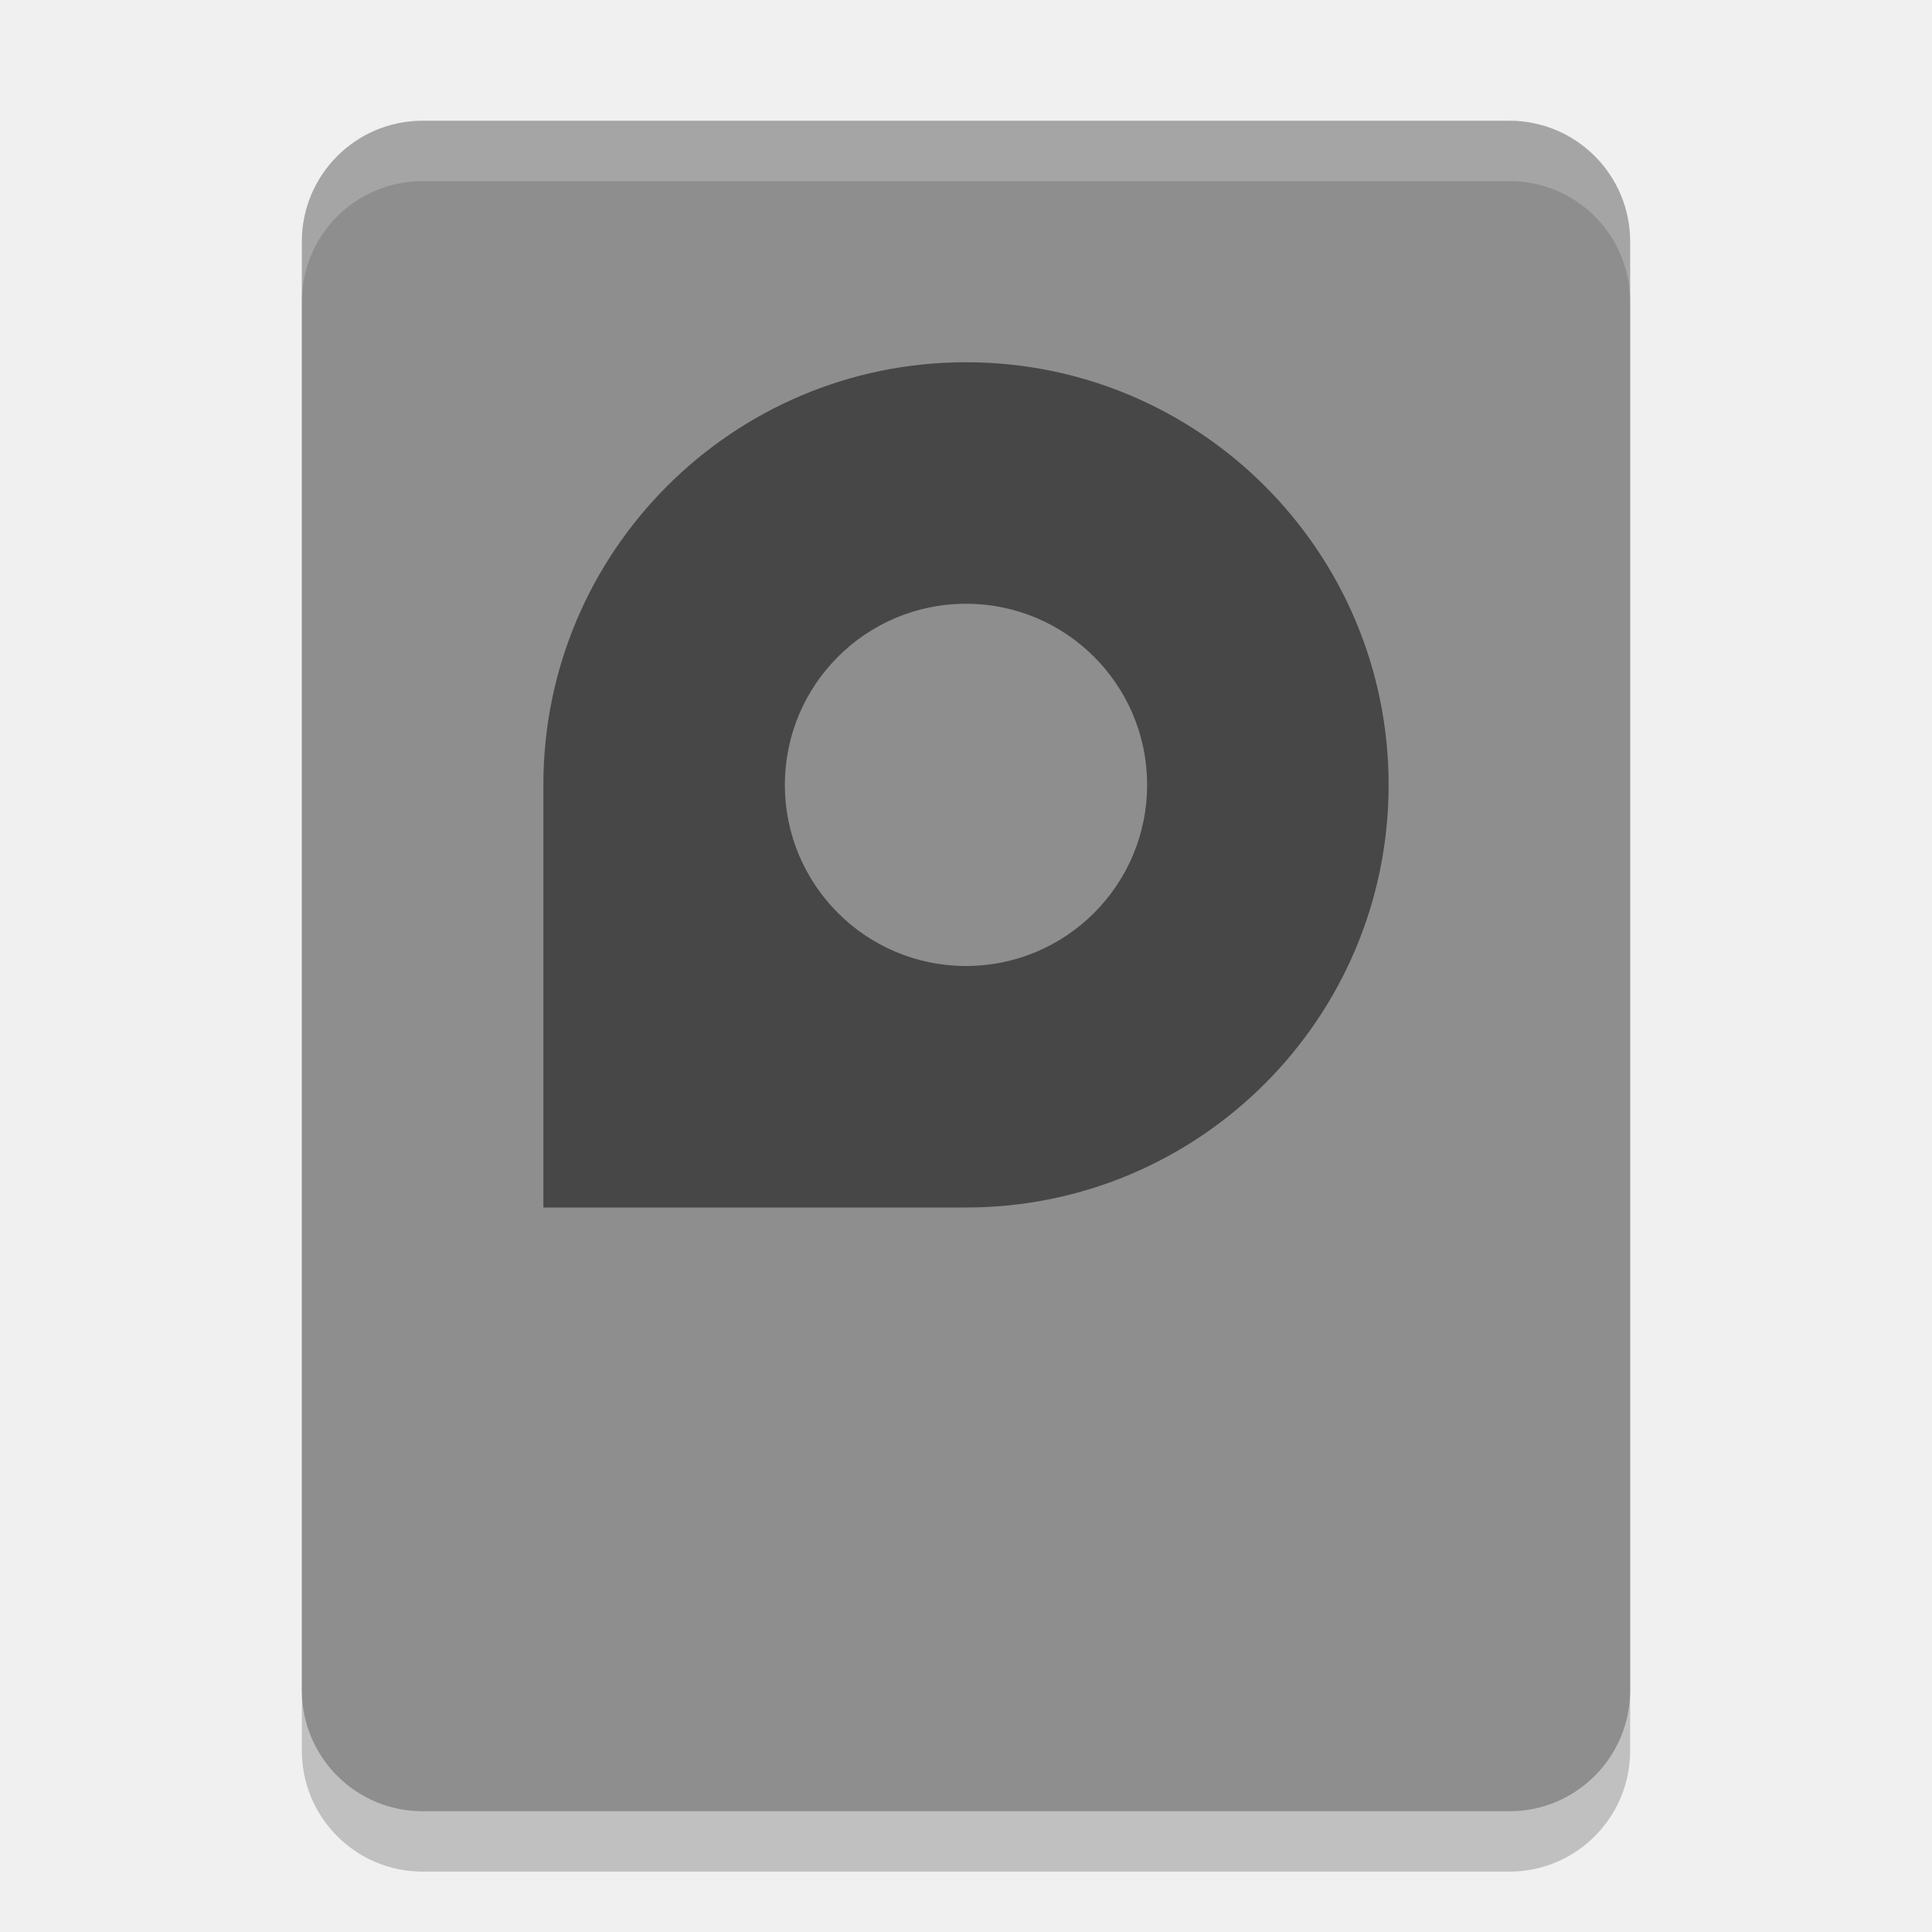
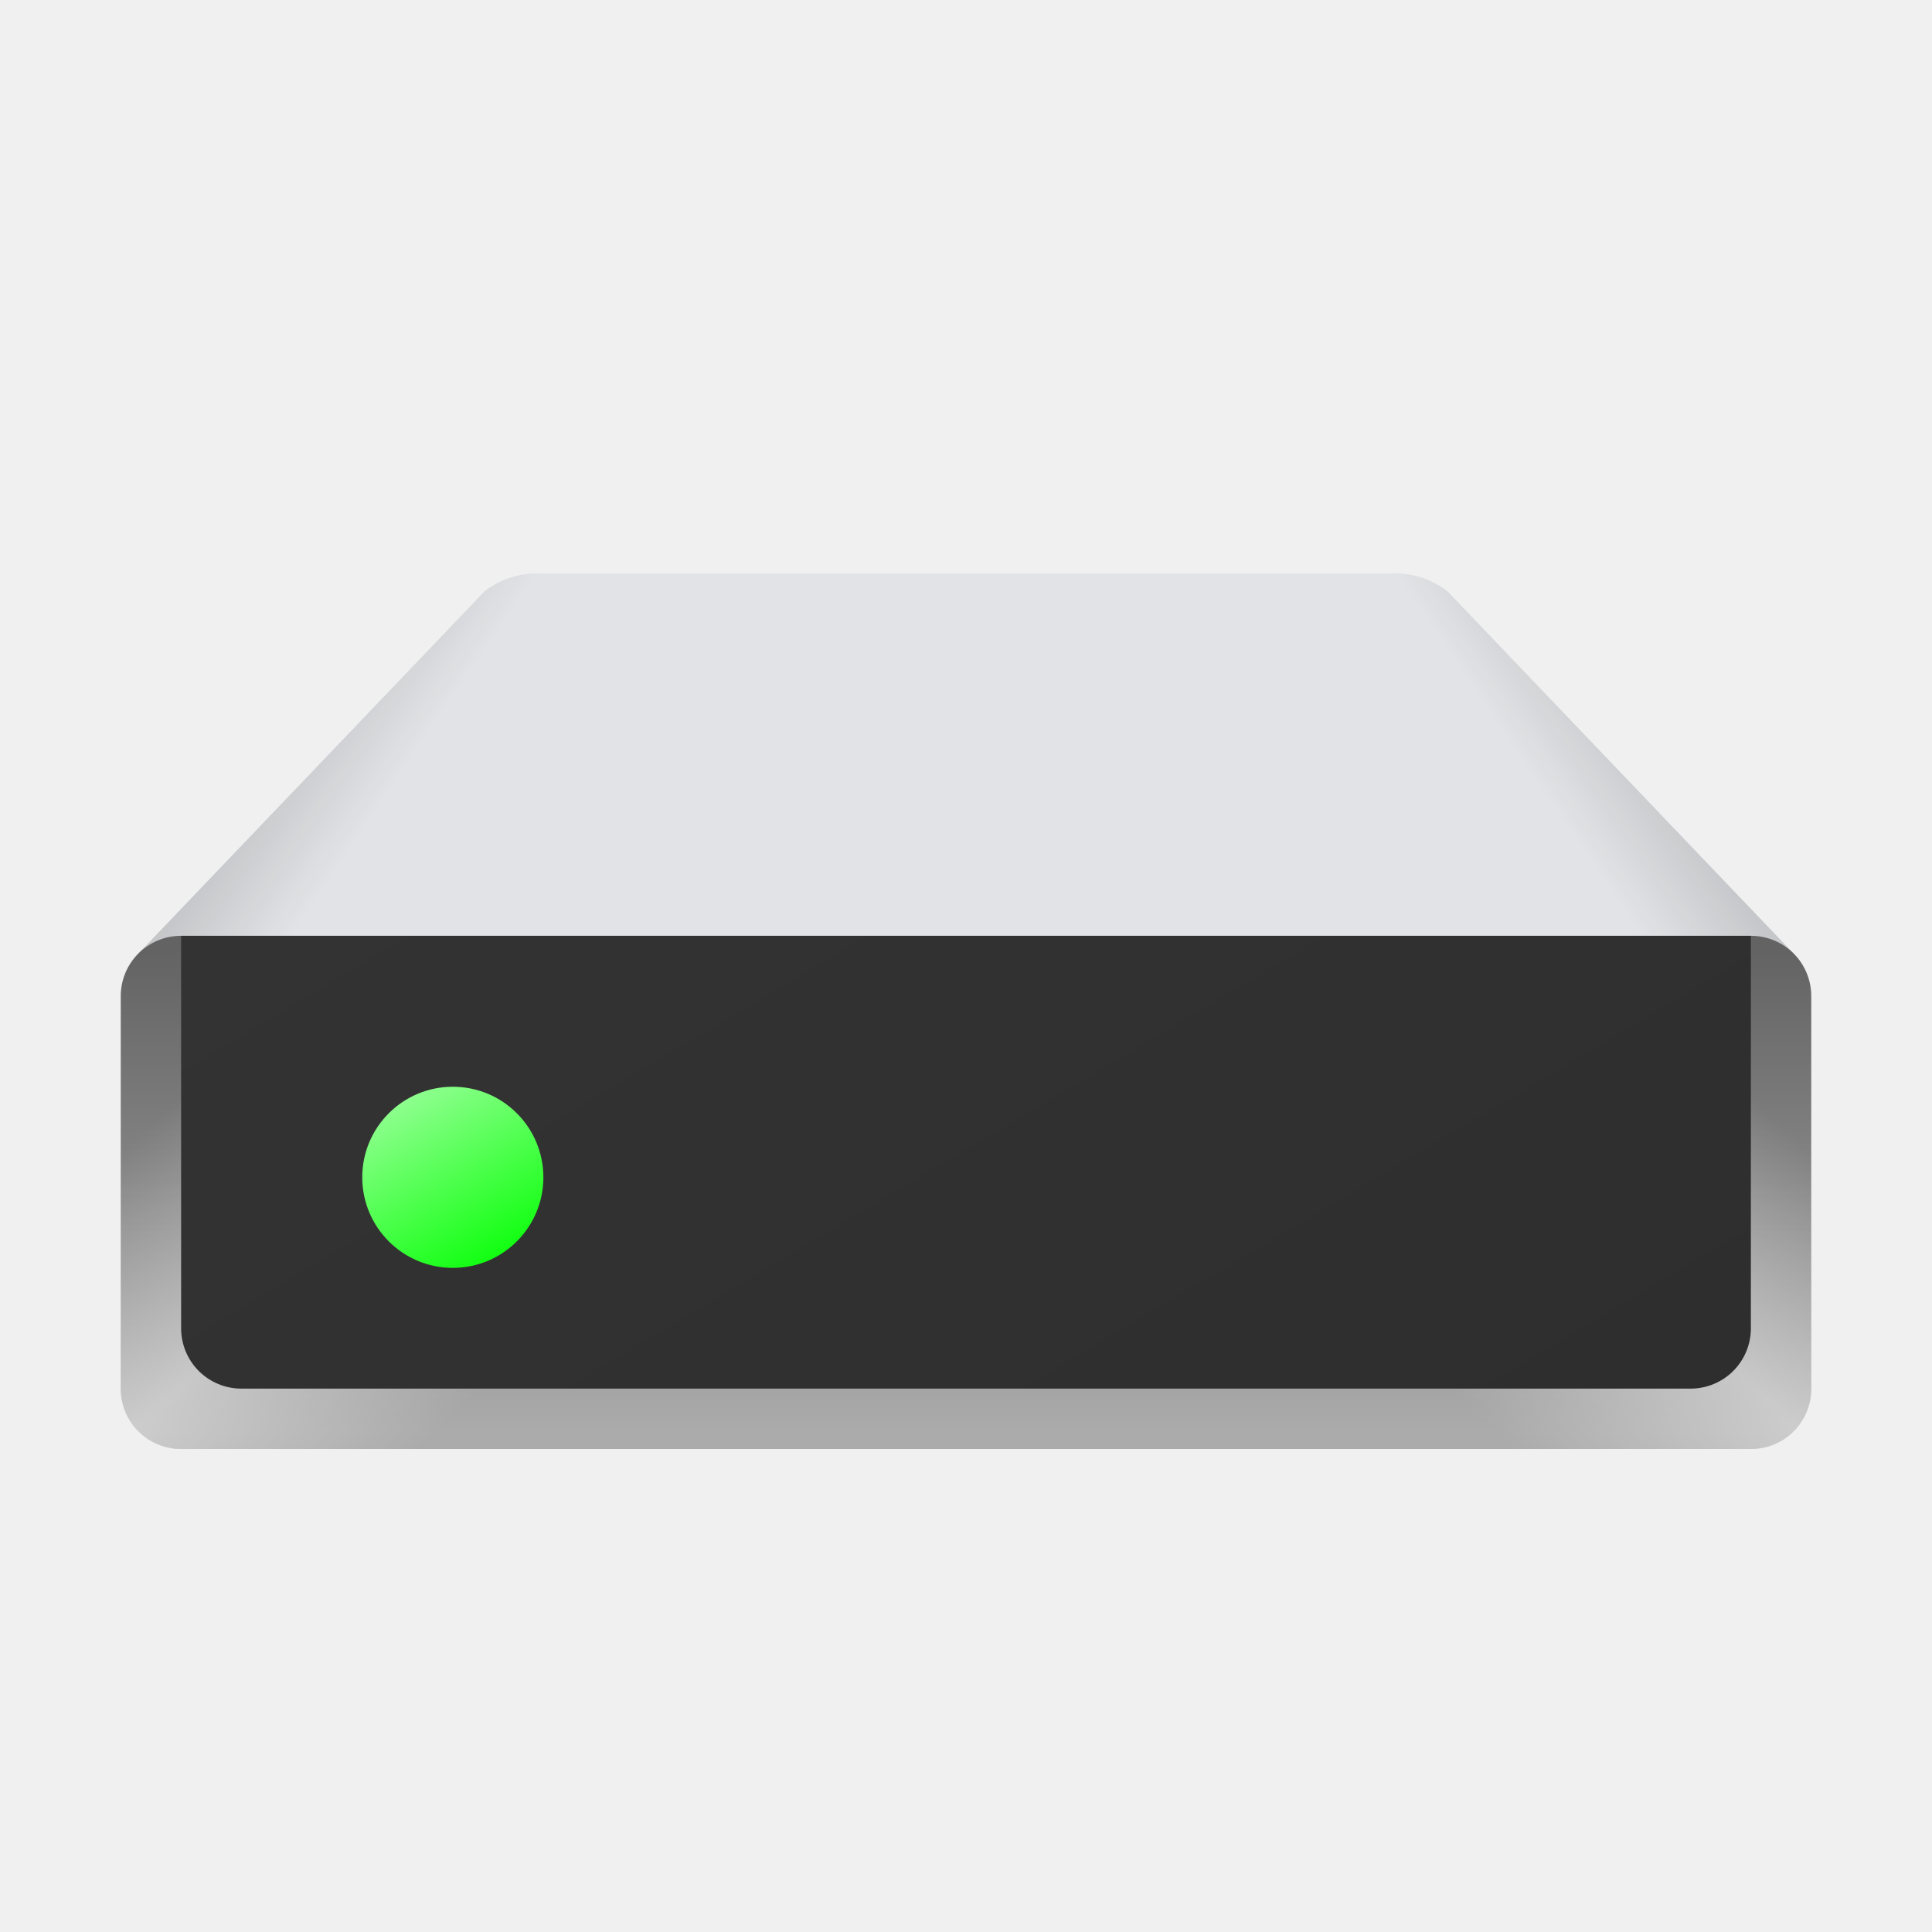
- <svg xmlns="http://www.w3.org/2000/svg" width="32" height="32" version="1">
-   <rect style="opacity:0.2" width="28" height="22" x="-31" y="-27" rx="2" ry="2" transform="matrix(0,-1,-1,0,0,0)" />
-   <rect style="fill:#8e8e8e" width="28" height="22" x="-30" y="-27" rx="2" ry="2" transform="matrix(0,-1,-1,0,0,0)" />
-   <path style="opacity:0.5" d="m16 6c-3.866 0-7 3.134-7 7v7h7c3.866 0 7-3.134 7-7s-3.134-7-7-7zm0 4a3 3 0 0 1 3 3 3 3 0 0 1 -3 3 3 3 0 0 1 -3 -3 3 3 0 0 1 3 -3z" />
-   <path style="fill:#ffffff;opacity:0.2" d="m7 2c-1.108 0-2 0.892-2 2v1c0-1.108 0.892-2 2-2h18c1.108 0 2 0.892 2 2v-1c0-1.108-0.892-2-2-2h-18z" />
+ <svg xmlns="http://www.w3.org/2000/svg" xmlns:xlink="http://www.w3.org/1999/xlink" height="64px" width="64px" id="Camada_1" data-name="Camada 1" viewBox="0 0 32 32">
+   <defs>
+     <style>.cls-1{fill:#e1e3e6;}.cls-2,.cls-3,.cls-5,.cls-6{isolation:isolate;}.cls-2,.cls-3{opacity:0.3;}.cls-2{fill:url(#Gradiente_sem_nome_2);}.cls-3{fill:url(#Gradiente_sem_nome_2-2);}.cls-4{fill:url(#Gradiente_sem_nome_3);}.cls-5,.cls-6{opacity:0.4;}.cls-5{fill:url(#Gradiente_sem_nome_5);}.cls-6{fill:url(#Gradiente_sem_nome_5-2);}.cls-7{fill:url(#Gradiente_sem_nome_284);}.cls-8{fill:url(#Gradiente_sem_nome_115);}</style>
+     <linearGradient id="Gradiente_sem_nome_2" x1="2.094" y1="31.317" x2="3.038" y2="30.677" gradientTransform="matrix(3.7796, 0, 0, -3.7796, -2.7796, 125.7269)" gradientUnits="userSpaceOnUse">
+       <stop offset="0" />
+       <stop offset="1" stop-opacity="0" />
+     </linearGradient>
+     <linearGradient id="Gradiente_sem_nome_2-2" x1="11.089" y1="31.317" x2="12.034" y2="30.677" gradientTransform="translate(68.7796 125.7269) rotate(180) scale(3.7796)" xlink:href="#Gradiente_sem_nome_2" />
+     <linearGradient id="Gradiente_sem_nome_3" x1="4.969" y1="29.098" x2="4.969" y2="26.981" gradientTransform="matrix(3.7796, 0, 0, -3.7796, -2.7796, 125.7269)" gradientUnits="userSpaceOnUse">
+       <stop offset="0" stop-color="#636363" />
+       <stop offset="1" stop-color="#ababab" stop-opacity="0.996" />
+     </linearGradient>
+     <linearGradient id="Gradiente_sem_nome_5" x1="3.134" y1="29.979" x2="4.396" y2="28.645" gradientTransform="matrix(3.7796, 0, 0, -3.7796, -2.7796, 125.7269)" gradientUnits="userSpaceOnUse">
+       <stop offset="0" stop-color="#fff" stop-opacity="0" />
+       <stop offset="0.5" stop-color="#fff" />
+       <stop offset="1" stop-color="#fff" stop-opacity="0" />
+     </linearGradient>
+     <linearGradient id="Gradiente_sem_nome_5-2" x1="12.13" y1="29.979" x2="13.392" y2="28.645" gradientTransform="translate(68.7796 125.7269) rotate(180) scale(3.7796)" xlink:href="#Gradiente_sem_nome_5" />
+     <linearGradient id="Gradiente_sem_nome_284" x1="0.425" y1="25.572" x2="2.997" y2="21.191" gradientTransform="matrix(3.7715, 0, 0, -3.8343, 9.6112, 108.6485)" gradientUnits="userSpaceOnUse">
+       <stop offset="0" stop-color="#333" />
+       <stop offset="1" stop-color="#2e2e2e" />
+     </linearGradient>
+     <linearGradient id="Gradiente_sem_nome_115" x1="6.75" y1="18.201" x2="8.25" y2="20.799" gradientUnits="userSpaceOnUse">
+       <stop offset="0" stop-color="#8dff8d" />
+       <stop offset="1" stop-color="#12ff12" />
+     </linearGradient>
+   </defs>
+   <path id="rect31485" class="cls-1" d="M8.979,9.5a1.403,1.403,0,0,0-.957.298L2.293,15.793,3,15.5H29l.707.293L23.979,9.798a1.403,1.403,0,0,0-.957-.298Z" />
+   <path id="rect31485-9" class="cls-2" d="M8.979,9.5a1.403,1.403,0,0,0-.957.298L2.293,15.793,3,15.5H29l.707.293L23.979,9.798a1.403,1.403,0,0,0-.957-.298Z" />
+   <path id="rect31485-9-0" class="cls-3" d="M23.021,9.5a1.403,1.403,0,0,1,.957.298L29.707,15.793,29,15.5H3l-.707.293L8.021,9.798A1.403,1.403,0,0,1,8.979,9.5Z" />
+   <path id="rect849" class="cls-4" d="M3,15.5H29a.998.998,0,0,1,1,1V23a.998.998,0,0,1-1,1H3a.998.998,0,0,1-1-1V16.5A.998.998,0,0,1,3,15.5Z" />
+   <path id="rect849-5" class="cls-5" d="M3,15.5H29a.998.998,0,0,1,1,1V23a.998.998,0,0,1-1,1H3a.998.998,0,0,1-1-1V16.5A.998.998,0,0,1,3,15.5Z" />
+   <path id="rect849-5-8" class="cls-6" d="M29,15.5H3a.998.998,0,0,0-1,1V23a.998.998,0,0,0,1,1H29a.998.998,0,0,0,1-1V16.5A.998.998,0,0,0,29,15.5Z" />
+   <path id="rect1094" class="cls-7" d="M3,15.5V22a.998.998,0,0,0,1,1H28a.998.998,0,0,0,1-1V15.5Z" />
+   <circle id="path30449" class="cls-8" cx="7.5" cy="19.5" r="1.5" />
</svg>
